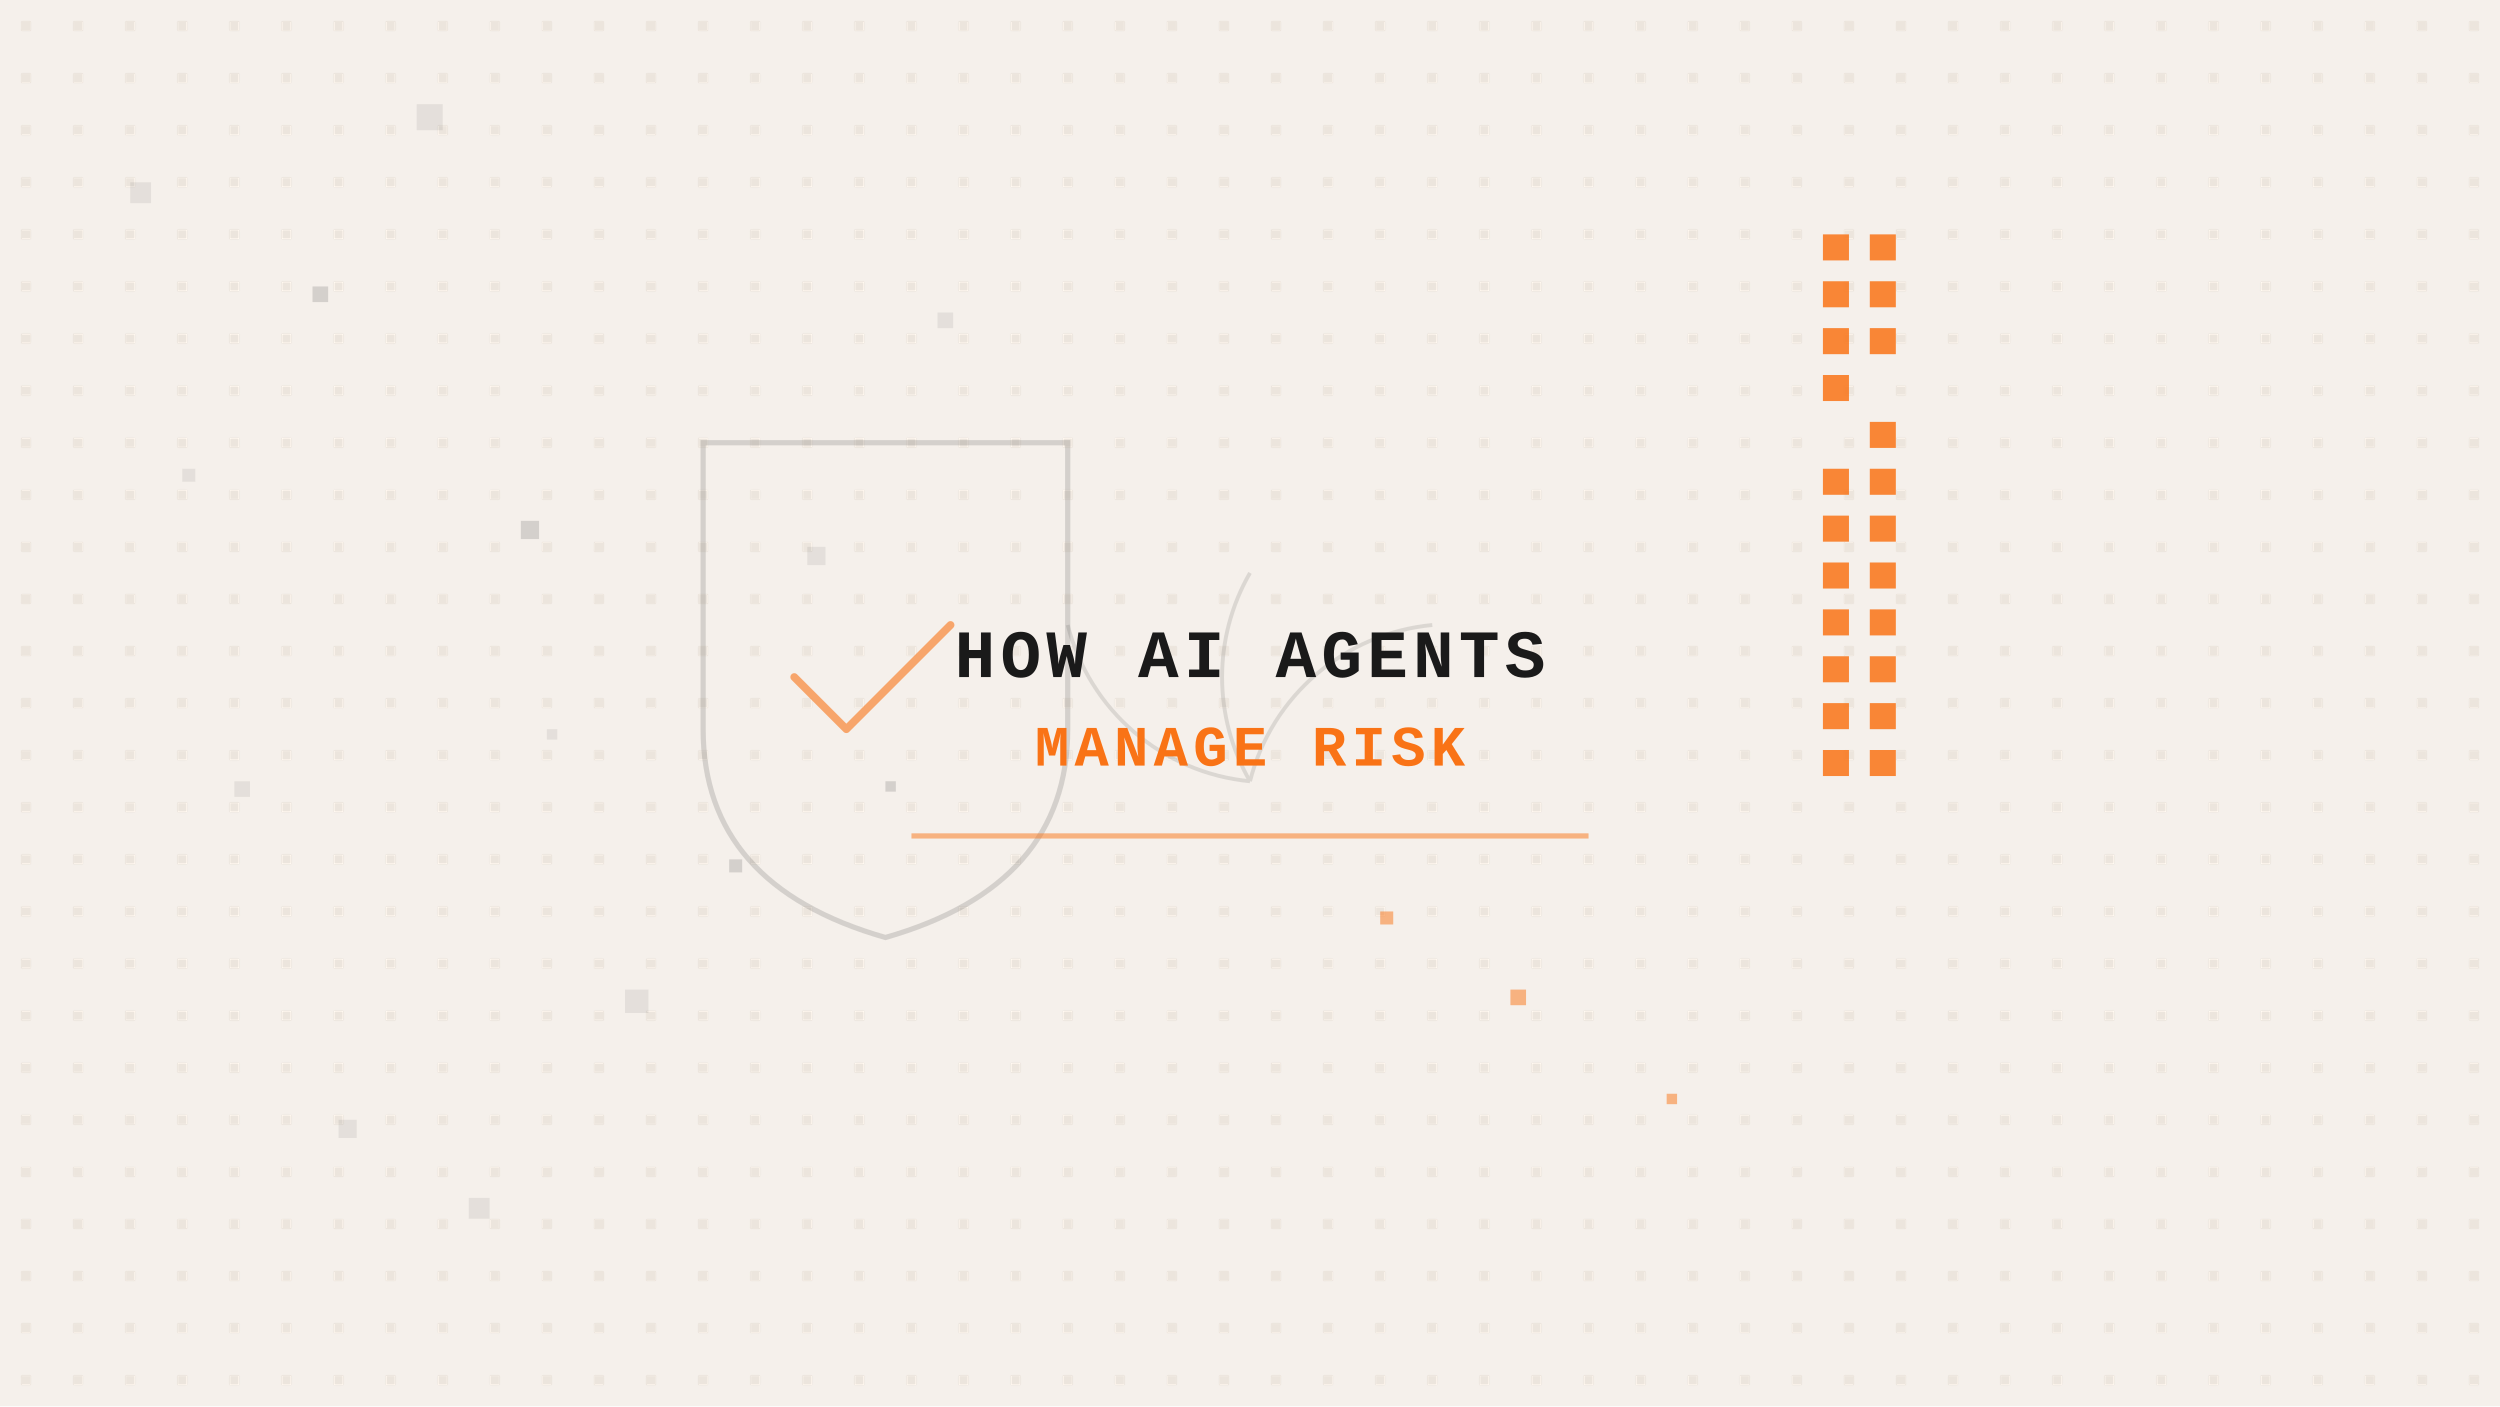
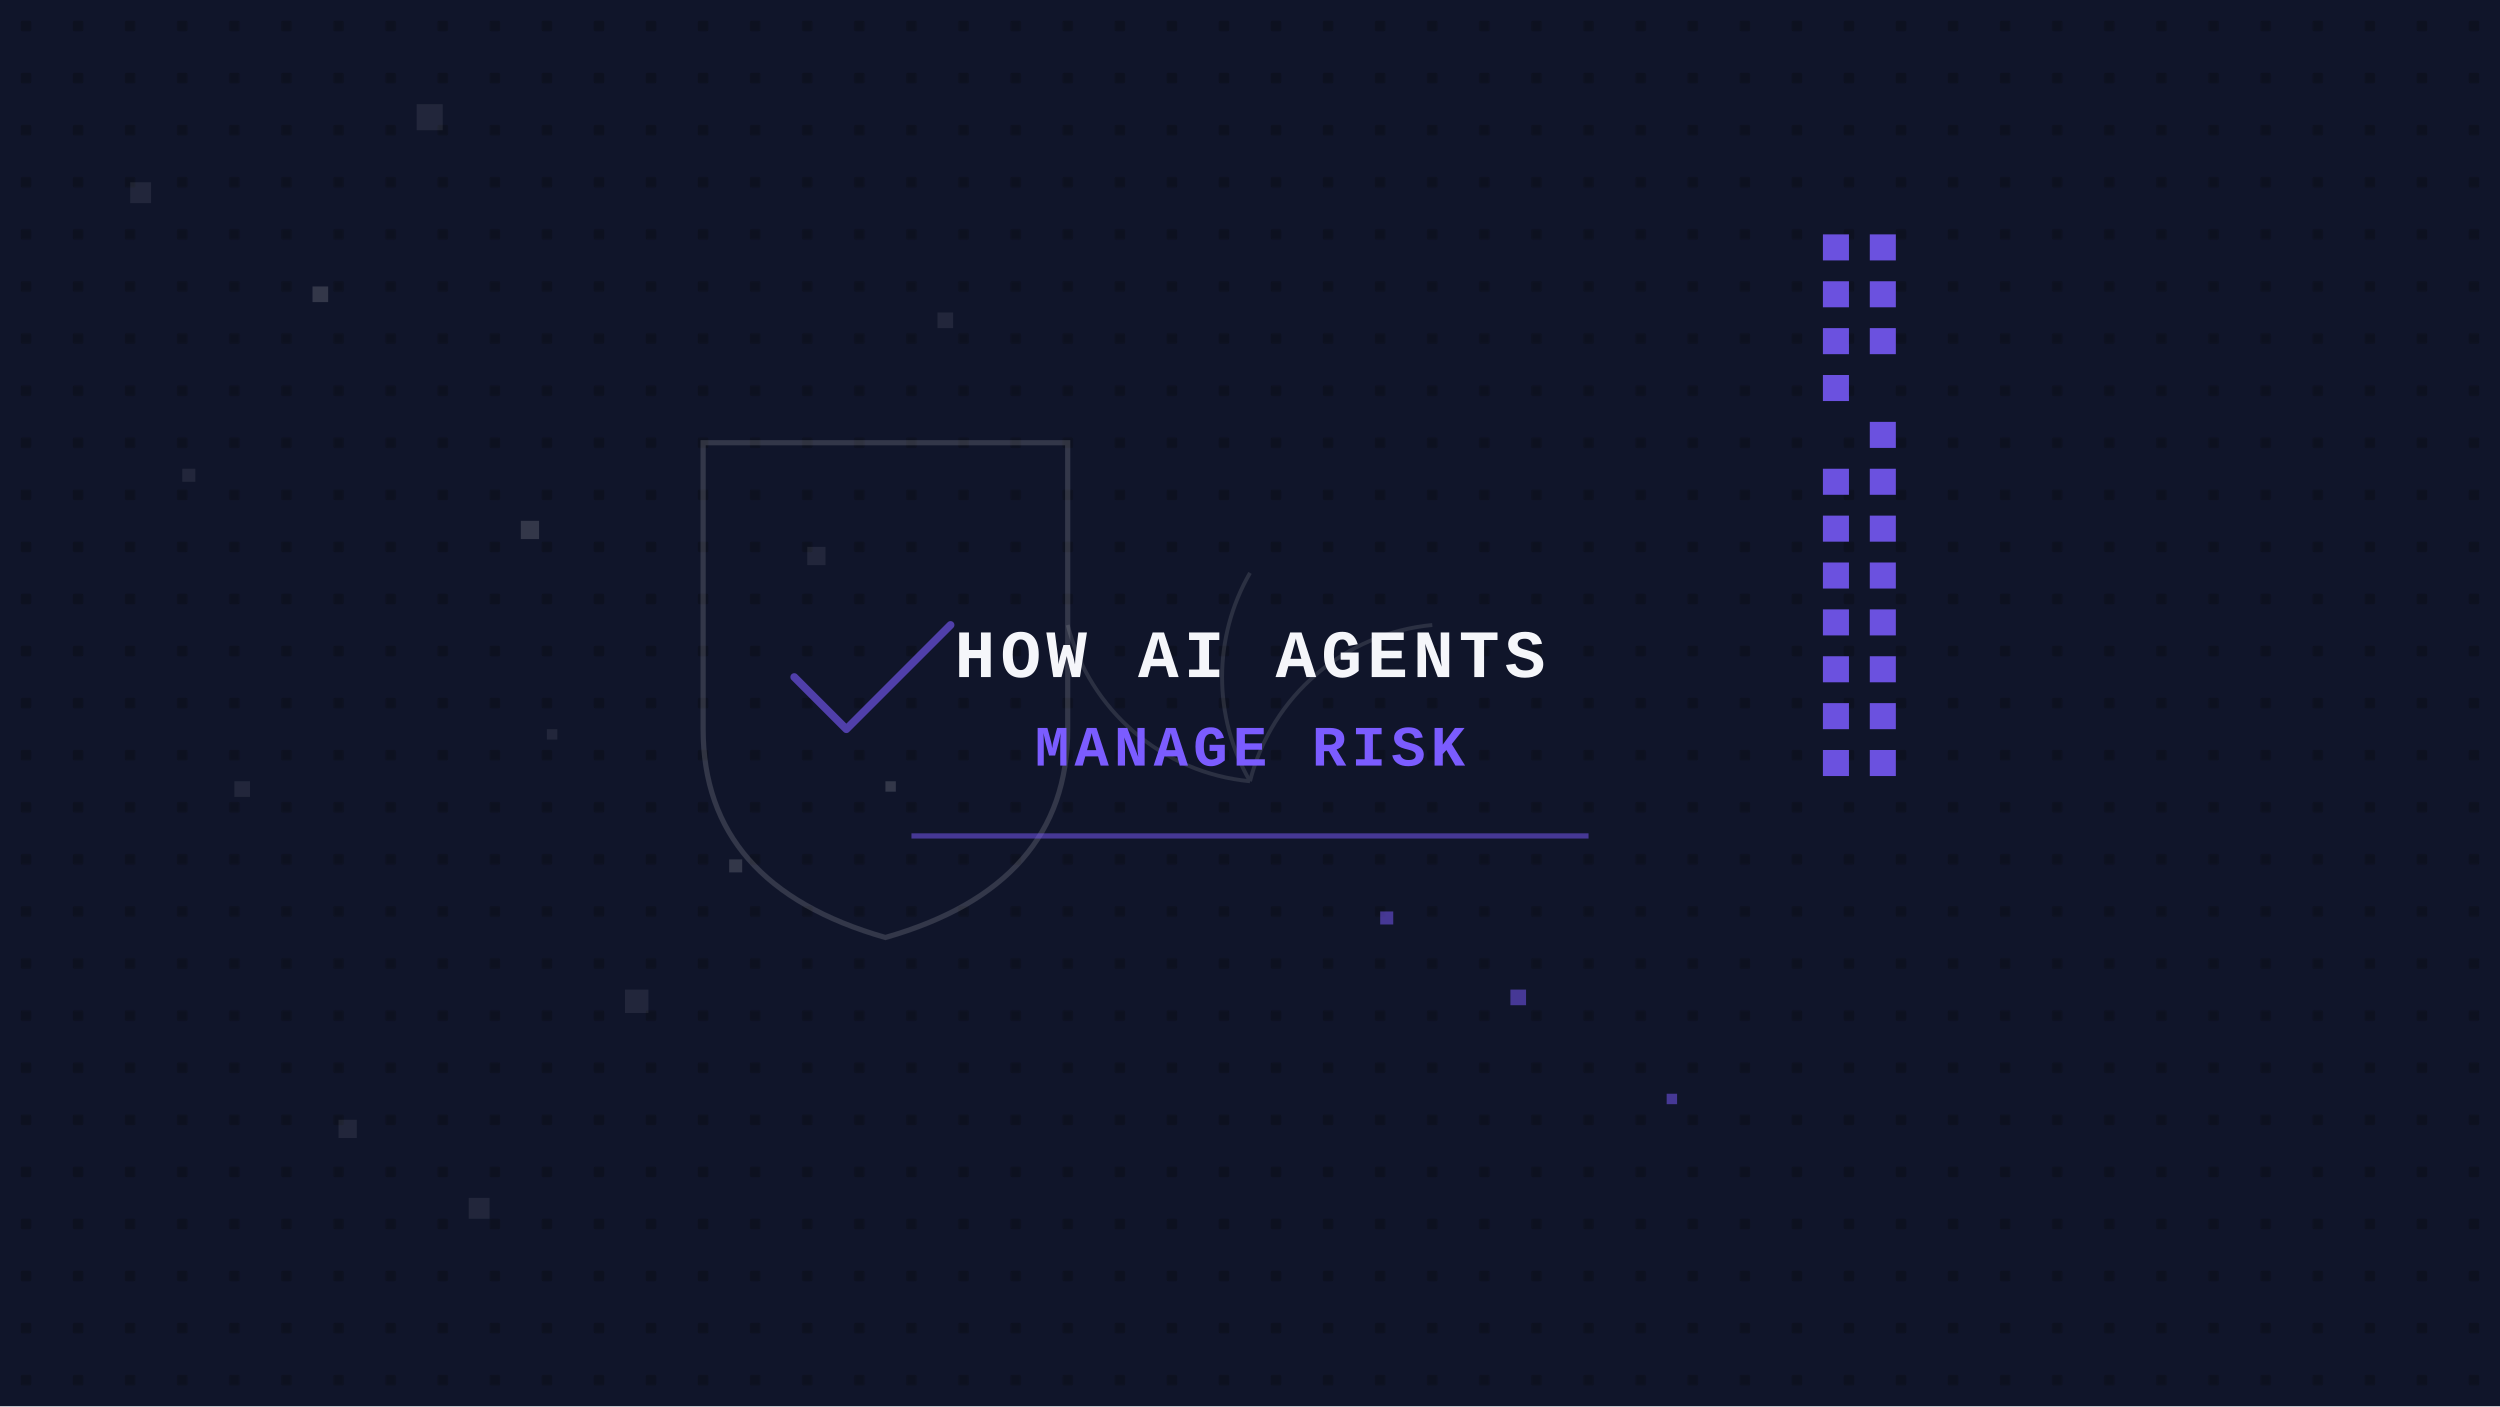
<svg xmlns="http://www.w3.org/2000/svg" viewBox="0 0 960 540">
-   <rect width="960" height="540" fill="#F5F0EB" />
+   <rect width="960" height="540" fill="#10152a" />
  <pattern id="dots" width="20" height="20" patternUnits="userSpaceOnUse">
-     <rect width="4" height="4" x="8" y="8" fill="#ECE5DD" rx="0.5" />
+     <rect width="4" height="4" x="8" y="8" fill="#0d1120" rx="0.5" />
  </pattern>
  <rect width="960" height="540" fill="url(#dots)" />
-   <g fill="#1a1a1a" opacity="0.08">
+   <g fill="#f5f6fa" opacity="0.08">
    <rect x="50" y="70" width="8" height="8" />
    <rect x="160" y="40" width="10" height="10" />
    <rect x="90" y="300" width="6" height="6" />
    <rect x="240" y="380" width="9" height="9" />
    <rect x="70" y="180" width="5" height="5" />
    <rect x="310" y="210" width="7" height="7" />
    <rect x="180" y="460" width="8" height="8" />
    <rect x="360" y="120" width="6" height="6" />
    <rect x="210" y="280" width="4" height="4" />
    <rect x="130" y="430" width="7" height="7" />
  </g>
-   <g fill="#1a1a1a" opacity="0.15">
+   <g fill="#f5f6fa" opacity="0.15">
    <rect x="120" y="110" width="6" height="6" />
    <rect x="280" y="330" width="5" height="5" />
    <rect x="200" y="200" width="7" height="7" />
    <rect x="340" y="300" width="4" height="4" />
  </g>
-   <g fill="none" stroke="#1a1a1a" opacity="0.15" stroke-width="2">
+   <g fill="none" stroke="#f5f6fa" opacity="0.15" stroke-width="2">
    <path d="M270,170 L270,280 Q270,340 340,360 Q410,340 410,280 L410,170 Z" />
  </g>
-   <path d="M305,260 L325,280 L365,240" fill="none" stroke="#f97316" stroke-width="3" opacity="0.6" stroke-linecap="round" stroke-linejoin="round" />
-   <g fill="none" stroke="#1a1a1a" opacity="0.12" stroke-width="1.5">
+   <path d="M305,260 L325,280 L365,240" fill="none" stroke="#7b5cff" stroke-width="3" opacity="0.6" stroke-linecap="round" stroke-linejoin="round" />
+   <g fill="none" stroke="#f5f6fa" opacity="0.12" stroke-width="1.5">
    <path d="M480,300 A80,80 0 0,1 550,240" />
    <path d="M480,300 A80,80 0 0,1 480,220" />
    <path d="M480,300 A80,80 0 0,1 410,240" />
  </g>
-   <g fill="#f97316" opacity="0.85">
+   <g fill="#7b5cff" opacity="0.85">
    <rect x="700" y="90" width="10" height="10" />
    <rect x="718" y="90" width="10" height="10" />
    <rect x="700" y="108" width="10" height="10" />
    <rect x="718" y="108" width="10" height="10" />
    <rect x="700" y="126" width="10" height="10" />
    <rect x="718" y="126" width="10" height="10" />
    <rect x="700" y="144" width="10" height="10" />
    <rect x="718" y="162" width="10" height="10" />
    <rect x="700" y="180" width="10" height="10" />
    <rect x="718" y="180" width="10" height="10" />
    <rect x="700" y="198" width="10" height="10" />
    <rect x="718" y="198" width="10" height="10" />
    <rect x="700" y="216" width="10" height="10" />
    <rect x="718" y="216" width="10" height="10" />
    <rect x="700" y="234" width="10" height="10" />
    <rect x="718" y="234" width="10" height="10" />
    <rect x="700" y="252" width="10" height="10" />
    <rect x="718" y="252" width="10" height="10" />
    <rect x="700" y="270" width="10" height="10" />
    <rect x="718" y="270" width="10" height="10" />
    <rect x="700" y="288" width="10" height="10" />
    <rect x="718" y="288" width="10" height="10" />
  </g>
-   <g fill="#f97316" opacity="0.5">
+   <g fill="#7b5cff" opacity="0.5">
    <rect x="580" y="380" width="6" height="6" />
    <rect x="640" y="420" width="4" height="4" />
    <rect x="530" y="350" width="5" height="5" />
  </g>
-   <text x="480" y="260" font-family="'Courier New',monospace" font-size="26" font-weight="900" fill="#1a1a1a" text-anchor="middle" letter-spacing="2">
+   <text x="480" y="260" font-family="'Courier New',monospace" font-size="26" font-weight="900" fill="#f5f6fa" text-anchor="middle" letter-spacing="2">
    HOW AI AGENTS
  </text>
-   <text x="480" y="294" font-family="'Courier New',monospace" font-size="22" font-weight="700" fill="#f97316" text-anchor="middle" letter-spacing="2">
+   <text x="480" y="294" font-family="'Courier New',monospace" font-size="22" font-weight="700" fill="#7b5cff" text-anchor="middle" letter-spacing="2">
    MANAGE RISK
  </text>
-   <rect x="350" y="320" width="260" height="2" fill="#f97316" opacity="0.5" />
+   <rect x="350" y="320" width="260" height="2" fill="#7b5cff" opacity="0.5" />
</svg>
